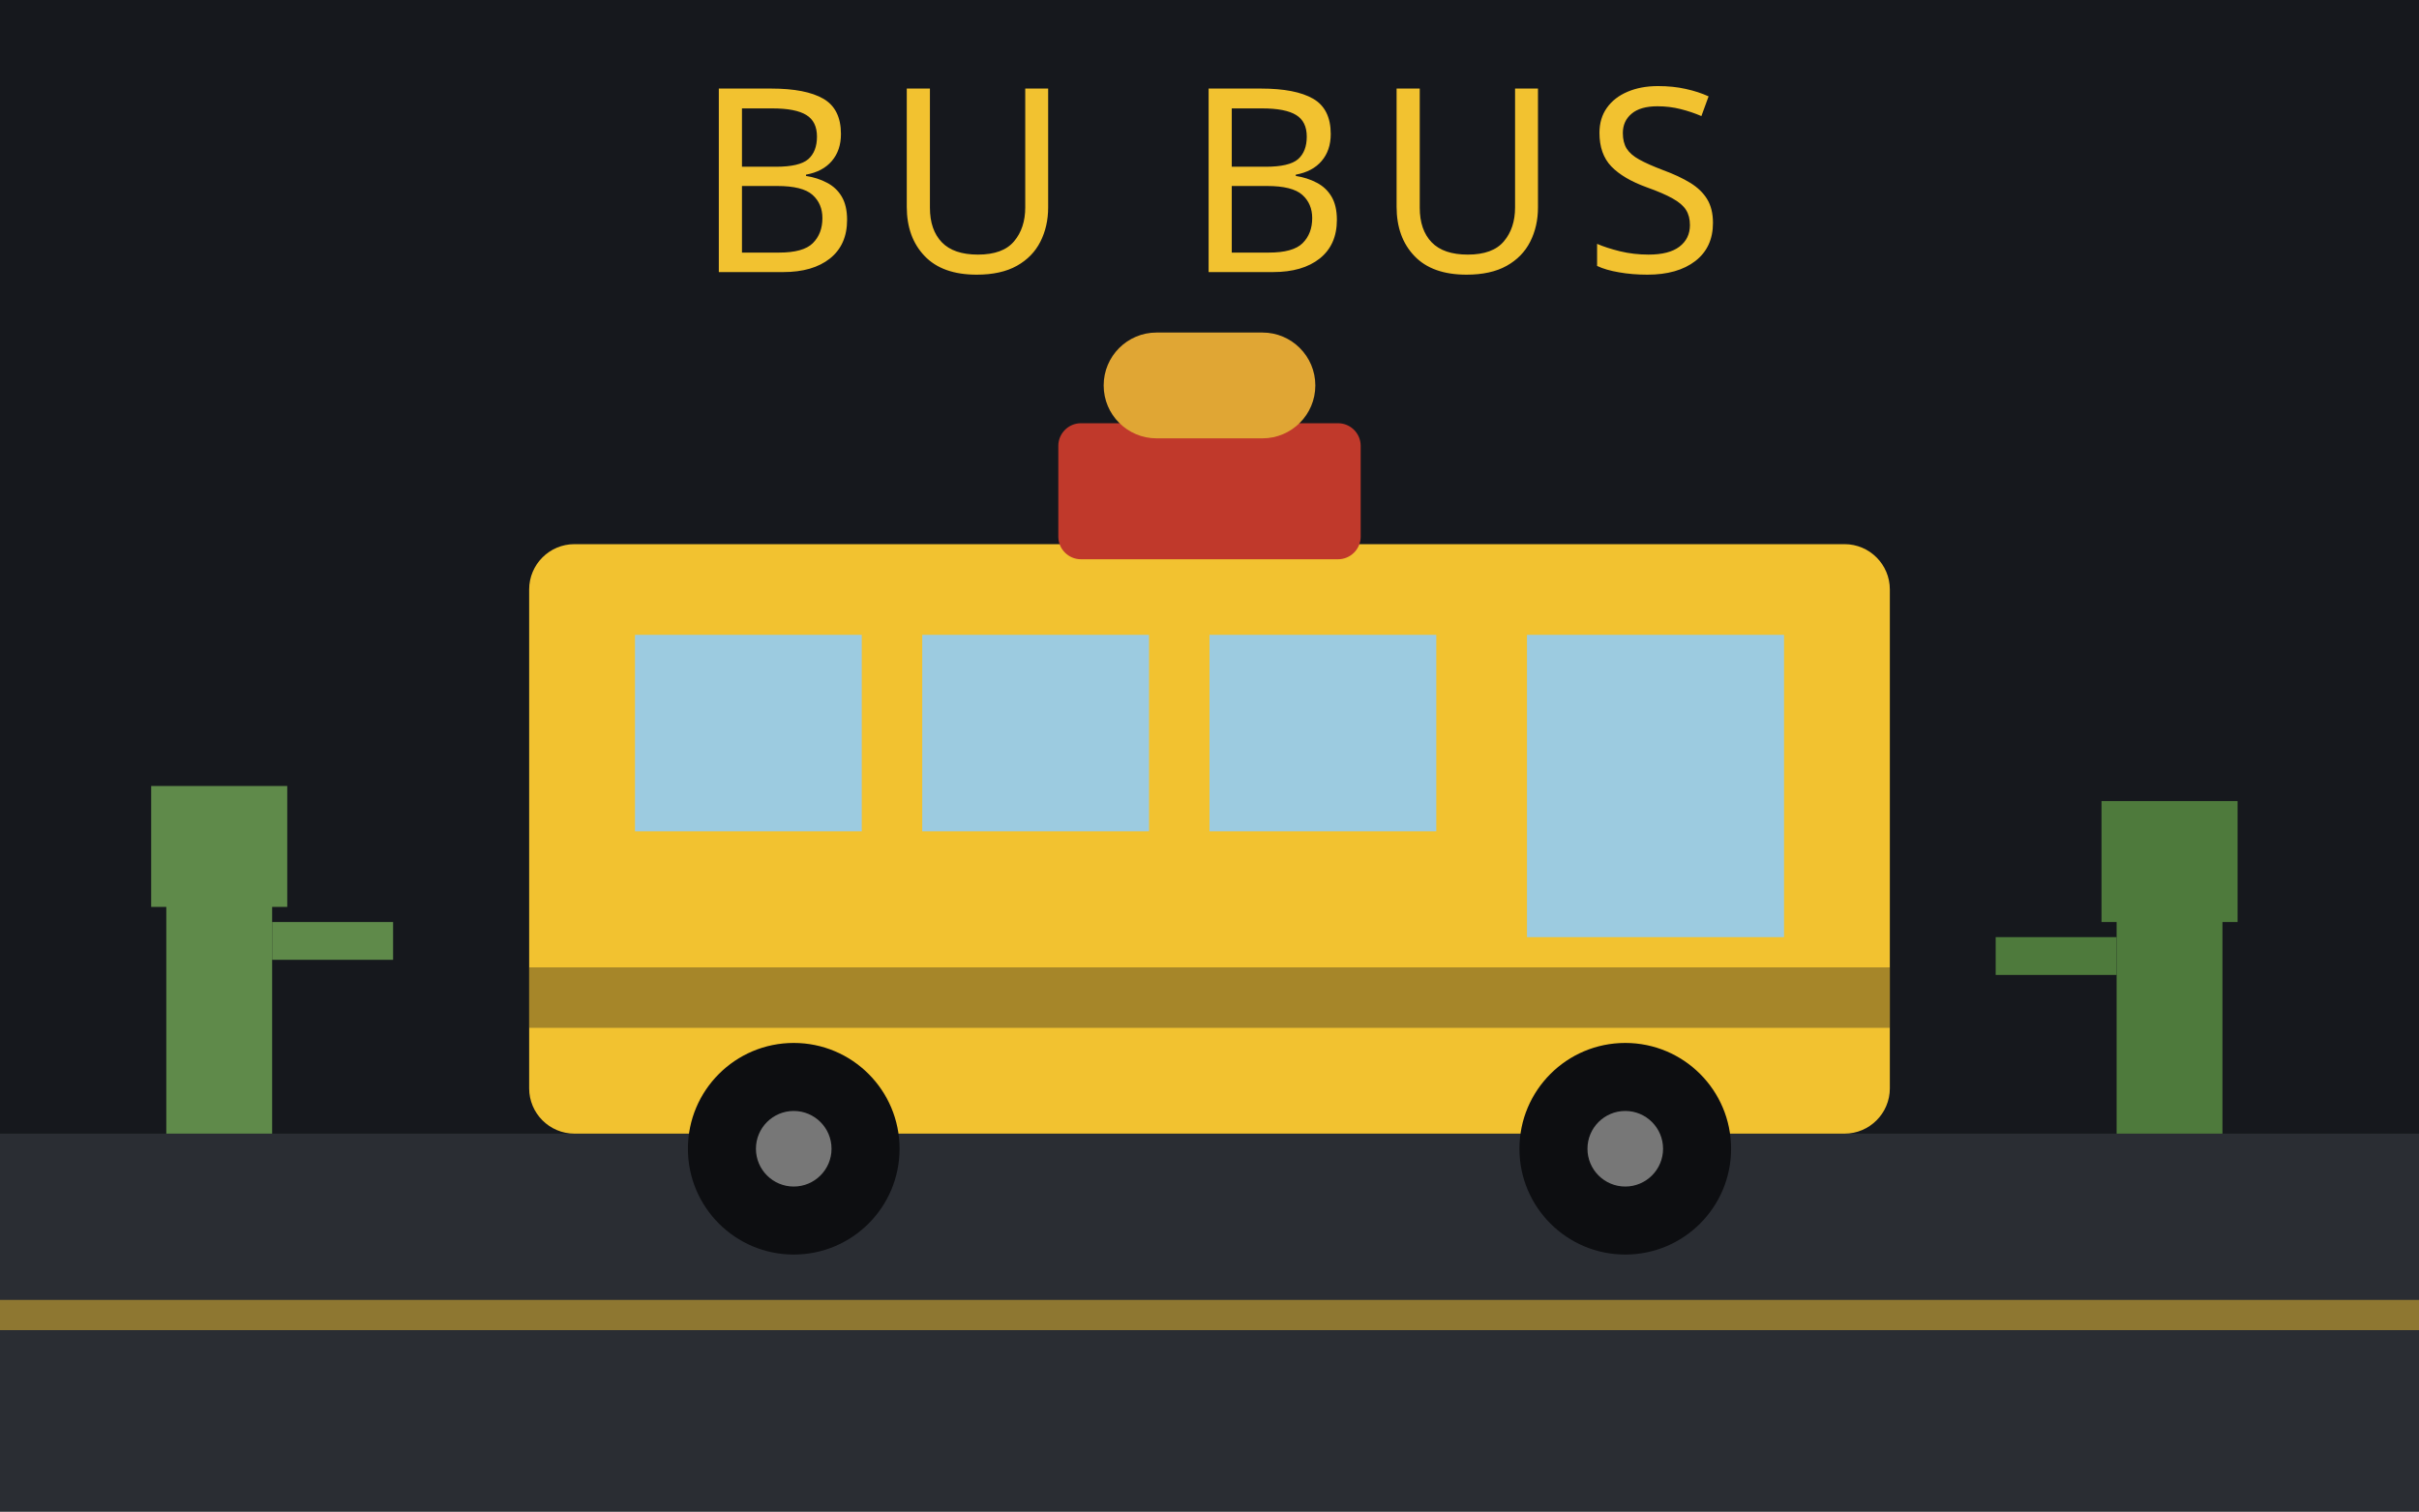
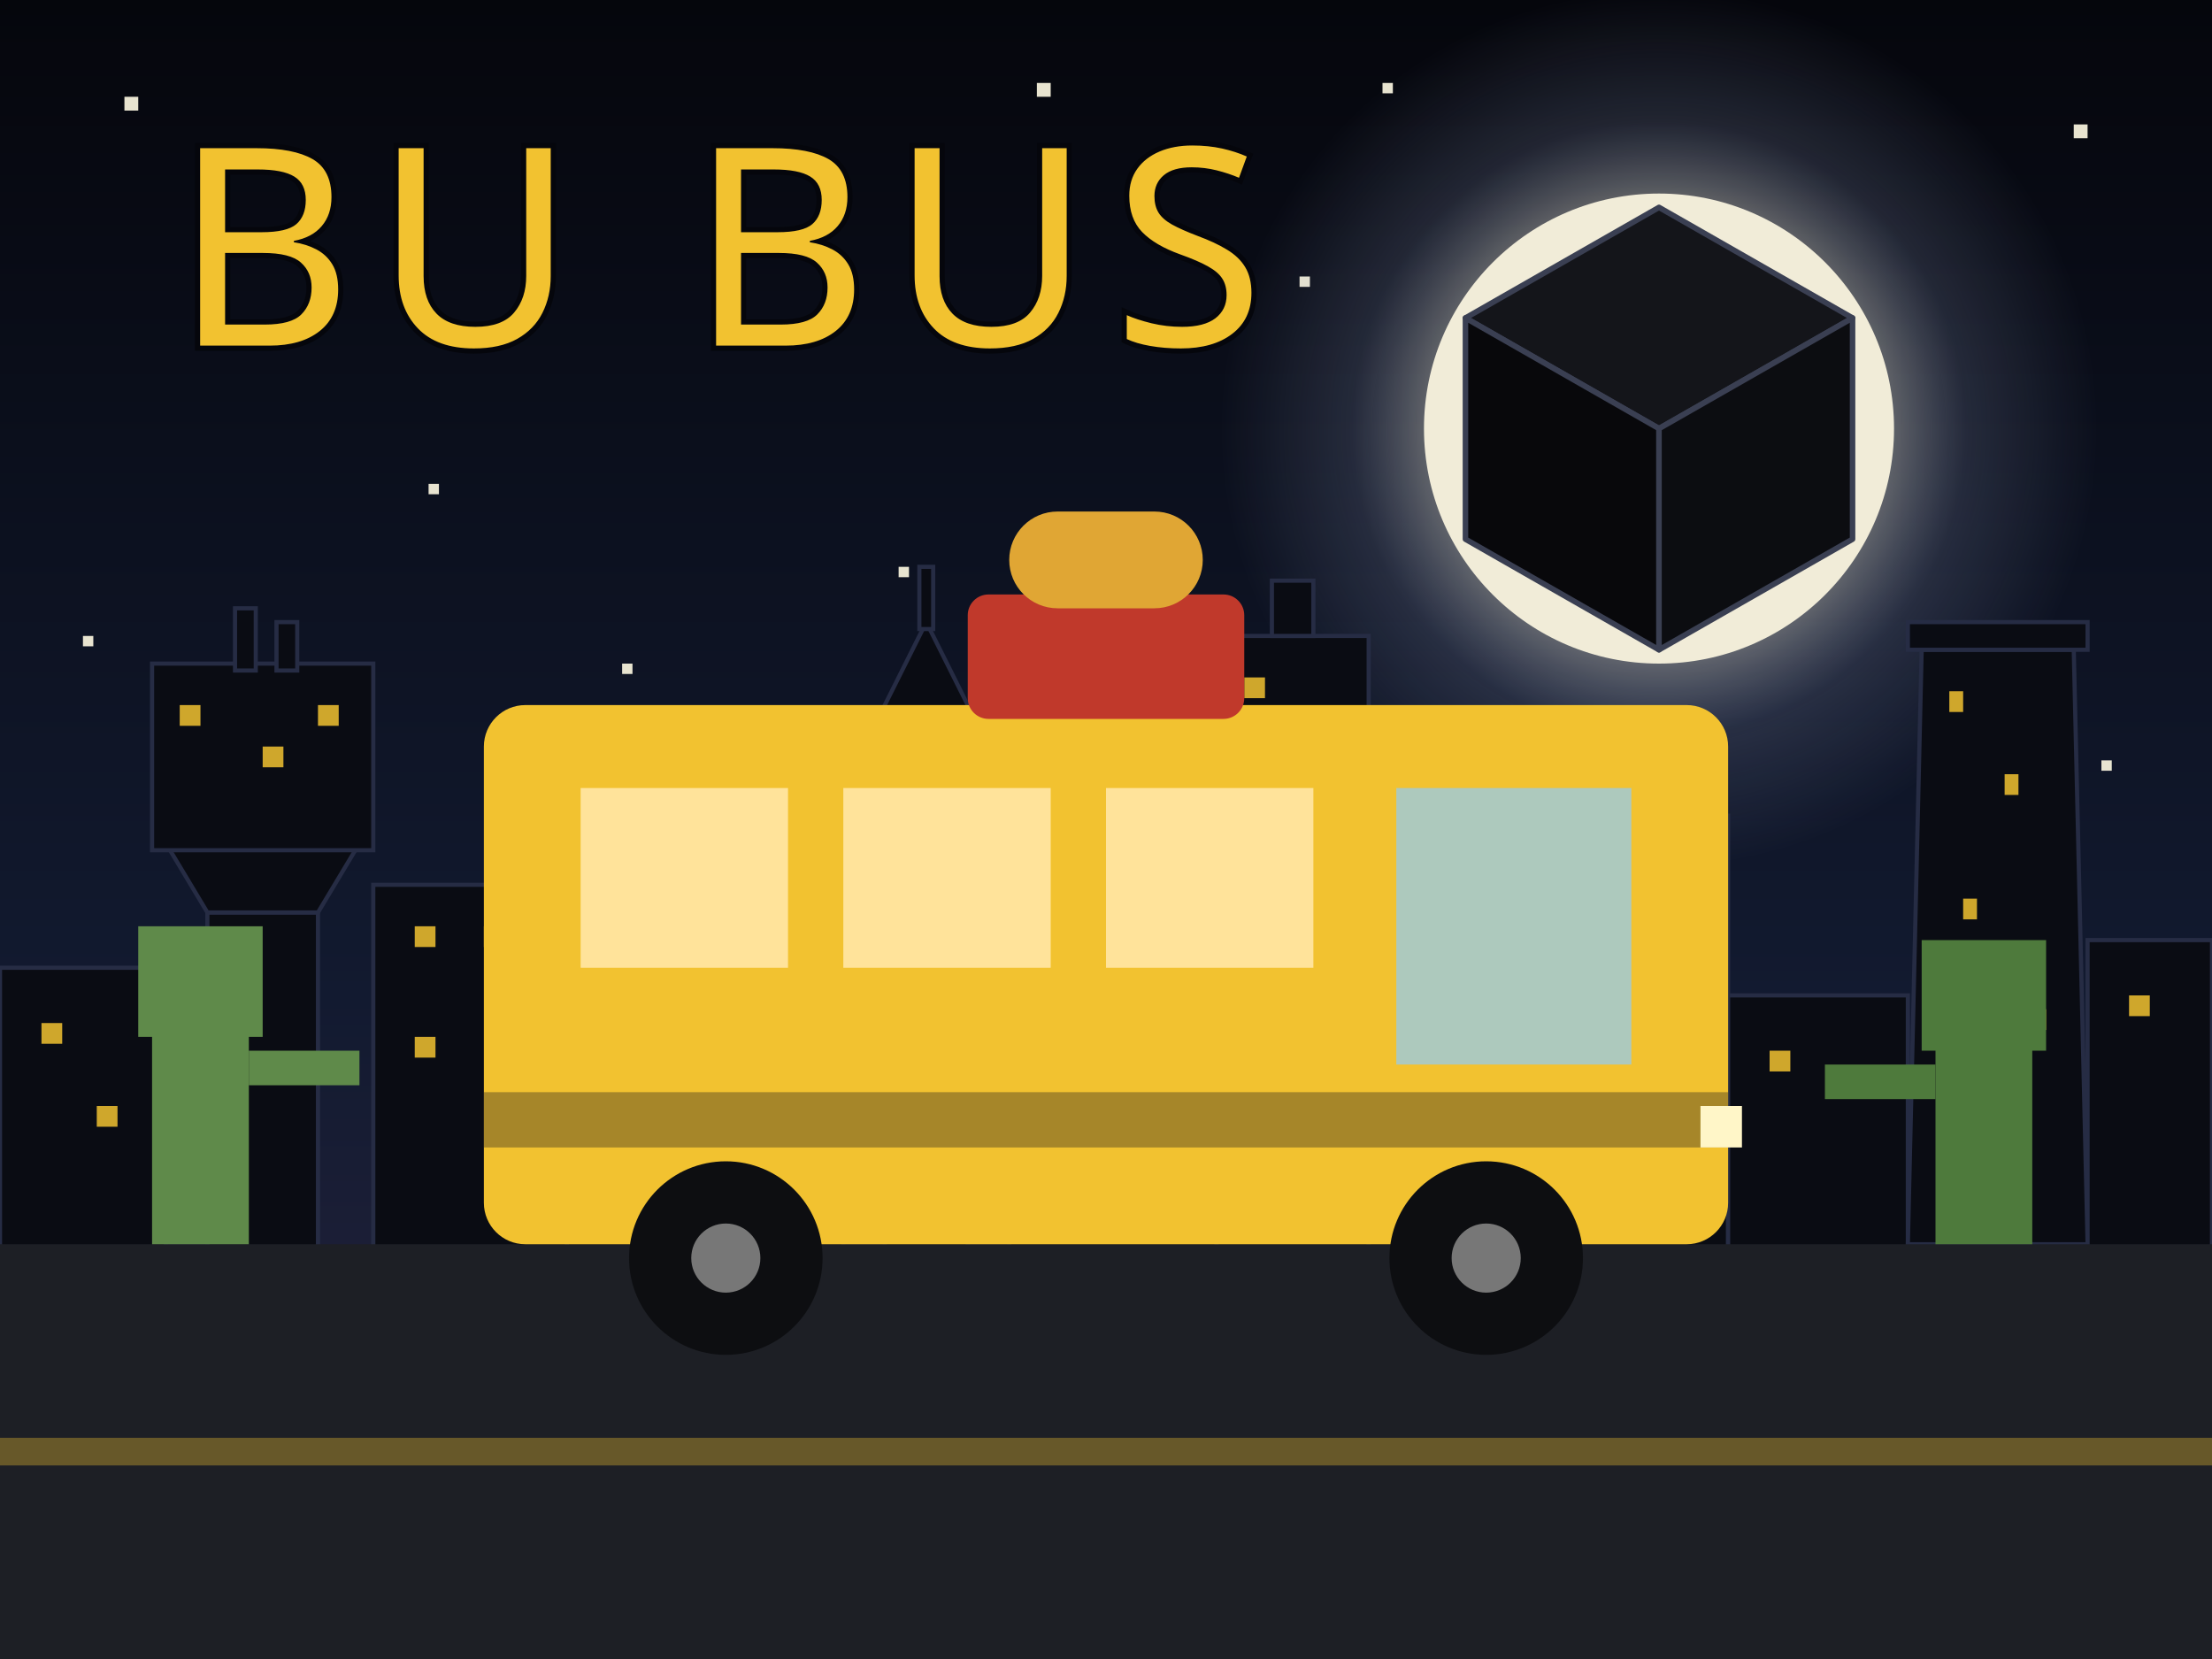
- <svg xmlns="http://www.w3.org/2000/svg" viewBox="0 0 320 200">
-   <rect width="320" height="200" fill="#16181d" />
-   <rect y="150" width="320" height="50" fill="#2a2d33" />
-   <rect y="172" width="320" height="4" fill="#f2c230" opacity=".5" />
-   <rect x="70" y="72" width="180" height="78" rx="6" fill="#f2c230" />
-   <rect x="70" y="128" width="180" height="8" fill="#16181d" opacity=".35" />
-   <rect x="84" y="84" width="30" height="26" fill="#9ccbe0" />
-   <rect x="122" y="84" width="30" height="26" fill="#9ccbe0" />
-   <rect x="160" y="84" width="30" height="26" fill="#9ccbe0" />
-   <rect x="202" y="84" width="34" height="40" fill="#9ccbe0" />
-   <rect x="140" y="56" width="40" height="18" rx="3" fill="#c0392b" />
-   <rect x="146" y="44" width="28" height="14" rx="7" fill="#e0a634" />
-   <circle cx="105" cy="152" r="14" fill="#0d0e11" />
-   <circle cx="105" cy="152" r="5" fill="#777" />
-   <circle cx="215" cy="152" r="14" fill="#0d0e11" />
-   <circle cx="215" cy="152" r="5" fill="#777" />
-   <g fill="#5f8a4a">
-     <rect x="22" y="118" width="14" height="32" />
-     <rect x="20" y="104" width="18" height="16" />
-     <rect x="36" y="122" width="16" height="5" />
+ <svg xmlns="http://www.w3.org/2000/svg" viewBox="0 0 320 240">
+   <defs>
+     <linearGradient id="sky" x1="0" y1="0" x2="0" y2="1">
+       <stop offset="0" stop-color="#05060c" />
+       <stop offset=".6" stop-color="#121a30" />
+       <stop offset="1" stop-color="#2a2540" />
+     </linearGradient>
+     <radialGradient id="halo">
+       <stop offset=".45" stop-color="#e8e4d0" stop-opacity=".55" />
+       <stop offset=".7" stop-color="#9aa6c8" stop-opacity=".18" />
+       <stop offset="1" stop-color="#9aa6c8" stop-opacity="0" />
+     </radialGradient>
+   </defs>
+   <rect width="320" height="240" fill="url(#sky)" />
+   <g fill="#e8e4d0">
+     <rect x="18" y="14" width="2" height="2" />
+     <rect x="62" y="70" width="1.5" height="1.5" />
+     <rect x="150" y="12" width="2" height="2" />
+     <rect x="188" y="40" width="1.5" height="1.5" />
+     <rect x="300" y="18" width="2" height="2" />
+     <rect x="304" y="110" width="1.5" height="1.5" />
+     <rect x="130" y="82" width="1.5" height="1.5" />
+     <rect x="90" y="96" width="1.5" height="1.5" />
+     <rect x="176" y="96" width="2" height="2" />
+     <rect x="12" y="92" width="1.5" height="1.5" />
+     <rect x="284" y="130" width="1.5" height="1.5" />
+     <rect x="200" y="12" width="1.5" height="1.5" />
  </g>
-   <g fill="#4e7a3c">
-     <rect x="280" y="120" width="14" height="30" />
-     <rect x="278" y="106" width="18" height="16" />
-     <rect x="264" y="124" width="16" height="5" />
+   <circle cx="240" cy="62" r="64" fill="url(#halo)" />
+   <circle cx="240" cy="62" r="34" fill="#f1ecd8" />
+   <g stroke="#3a3f52" stroke-width=".8" stroke-linejoin="round">
+     <polygon points="240,30 268,46 240,62 212,46" fill="#14151a" />
+     <polygon points="212,46 240,62 240,94 212,78" fill="#08080b" />
+     <polygon points="240,62 268,46 268,78 240,94" fill="#0c0d11" />
  </g>
-   <text x="160" y="36" text-anchor="middle" font-family="Impact, 'Arial Black', sans-serif" font-size="34" fill="#f2c230" letter-spacing="3">BU BUS</text>
+   <g fill="#0a0c13" stroke="#262c44" stroke-width=".6">
+     <rect x="30" y="132" width="16" height="50" />
+     <polygon points="30,132 24,122 52,122 46,132" />
+     <rect x="22" y="96" width="32" height="27" />
+     <rect x="34" y="88" width="3" height="9" />
+     <rect x="40" y="90" width="3" height="7" />
+     <rect x="0" y="140" width="24" height="42" />
+     <rect x="54" y="128" width="28" height="54" />
+     <rect x="82" y="112" width="22" height="70" />
+     <rect x="104" y="120" width="18" height="62" />
+     <polygon points="104,120 113,110 122,120" />
+     <rect x="128" y="106" width="12" height="76" />
+     <polygon points="126,106 134,90 142,106" />
+     <rect x="133" y="82" width="2" height="9" />
+     <rect x="146" y="100" width="30" height="82" />
+     <rect x="176" y="92" width="22" height="90" />
+     <rect x="184" y="84" width="6" height="8" />
+     <rect x="198" y="108" width="30" height="74" />
+     <rect x="228" y="118" width="22" height="64" />
+     <rect x="250" y="144" width="26" height="38" />
+     <polygon points="276,180 278,94 300,94 302,180" />
+     <rect x="276" y="90" width="26" height="4" />
+     <rect x="302" y="136" width="18" height="46" />
+   </g>
+   <g fill="#f2c230" opacity=".85">
+     <rect x="26" y="102" width="3" height="3" />
+     <rect x="38" y="108" width="3" height="3" />
+     <rect x="46" y="102" width="3" height="3" />
+     <rect x="34" y="140" width="3" height="3" />
+     <rect x="6" y="148" width="3" height="3" />
+     <rect x="14" y="160" width="3" height="3" />
+     <rect x="60" y="134" width="3" height="3" />
+     <rect x="70" y="134" width="3" height="3" />
+     <rect x="60" y="150" width="3" height="3" />
+     <rect x="74" y="160" width="3" height="3" />
+     <rect x="88" y="118" width="3" height="3" />
+     <rect x="96" y="128" width="3" height="3" />
+     <rect x="152" y="106" width="3" height="3" />
+     <rect x="166" y="112" width="3" height="3" />
+     <rect x="180" y="98" width="3" height="3" />
+     <rect x="190" y="110" width="3" height="3" />
+     <rect x="204" y="114" width="3" height="3" />
+     <rect x="218" y="122" width="3" height="3" />
+     <rect x="234" y="124" width="3" height="3" />
+     <rect x="108" y="128" width="3" height="3" />
+     <rect x="114" y="140" width="3" height="3" />
+     <rect x="146" y="140" width="3" height="3" />
+     <rect x="160" y="140" width="3" height="3" />
+     <rect x="180" y="130" width="3" height="3" />
+     <rect x="188" y="144" width="3" height="3" />
+     <rect x="204" y="146" width="3" height="3" />
+     <rect x="216" y="146" width="3" height="3" />
+     <rect x="234" y="138" width="3" height="3" />
+     <rect x="242" y="150" width="3" height="3" />
+     <rect x="256" y="152" width="3" height="3" />
+     <rect x="282" y="100" width="2" height="3" />
+     <rect x="290" y="112" width="2" height="3" />
+     <rect x="284" y="130" width="2" height="3" />
+     <rect x="294" y="146" width="2" height="3" />
+     <rect x="308" y="144" width="3" height="3" />
+   </g>
+   <rect y="180" width="320" height="60" fill="#1d1f25" />
+   <rect y="208" width="320" height="4" fill="#f2c230" opacity=".35" />
+   <g transform="translate(0,30)">
+     <rect x="70" y="72" width="180" height="78" rx="6" fill="#f2c230" />
+     <rect x="70" y="128" width="180" height="8" fill="#16181d" opacity=".35" />
+     <rect x="84" y="84" width="30" height="26" fill="#ffe39a" />
+     <rect x="122" y="84" width="30" height="26" fill="#ffe39a" />
+     <rect x="160" y="84" width="30" height="26" fill="#ffe39a" />
+     <rect x="202" y="84" width="34" height="40" fill="#9ccbe0" opacity=".8" />
+     <rect x="140" y="56" width="40" height="18" rx="3" fill="#c0392b" />
+     <rect x="146" y="44" width="28" height="14" rx="7" fill="#e0a634" />
+     <rect x="246" y="130" width="6" height="6" fill="#fff6c8" />
+     <circle cx="105" cy="152" r="14" fill="#0d0e11" />
+     <circle cx="105" cy="152" r="5" fill="#777" />
+     <circle cx="215" cy="152" r="14" fill="#0d0e11" />
+     <circle cx="215" cy="152" r="5" fill="#777" />
+     <g fill="#5f8a4a">
+       <rect x="22" y="118" width="14" height="32" />
+       <rect x="20" y="104" width="18" height="16" />
+       <rect x="36" y="122" width="16" height="5" />
+     </g>
+     <g fill="#4e7a3c">
+       <rect x="280" y="120" width="14" height="30" />
+       <rect x="278" y="106" width="18" height="16" />
+       <rect x="264" y="124" width="16" height="5" />
+     </g>
+   </g>
+   <text x="104" y="50" text-anchor="middle" font-family="Impact, 'Arial Black', sans-serif" font-size="40" fill="#f2c230" letter-spacing="3" stroke="#05060c" stroke-width="1.5" paint-order="stroke">BU BUS</text>
</svg>
